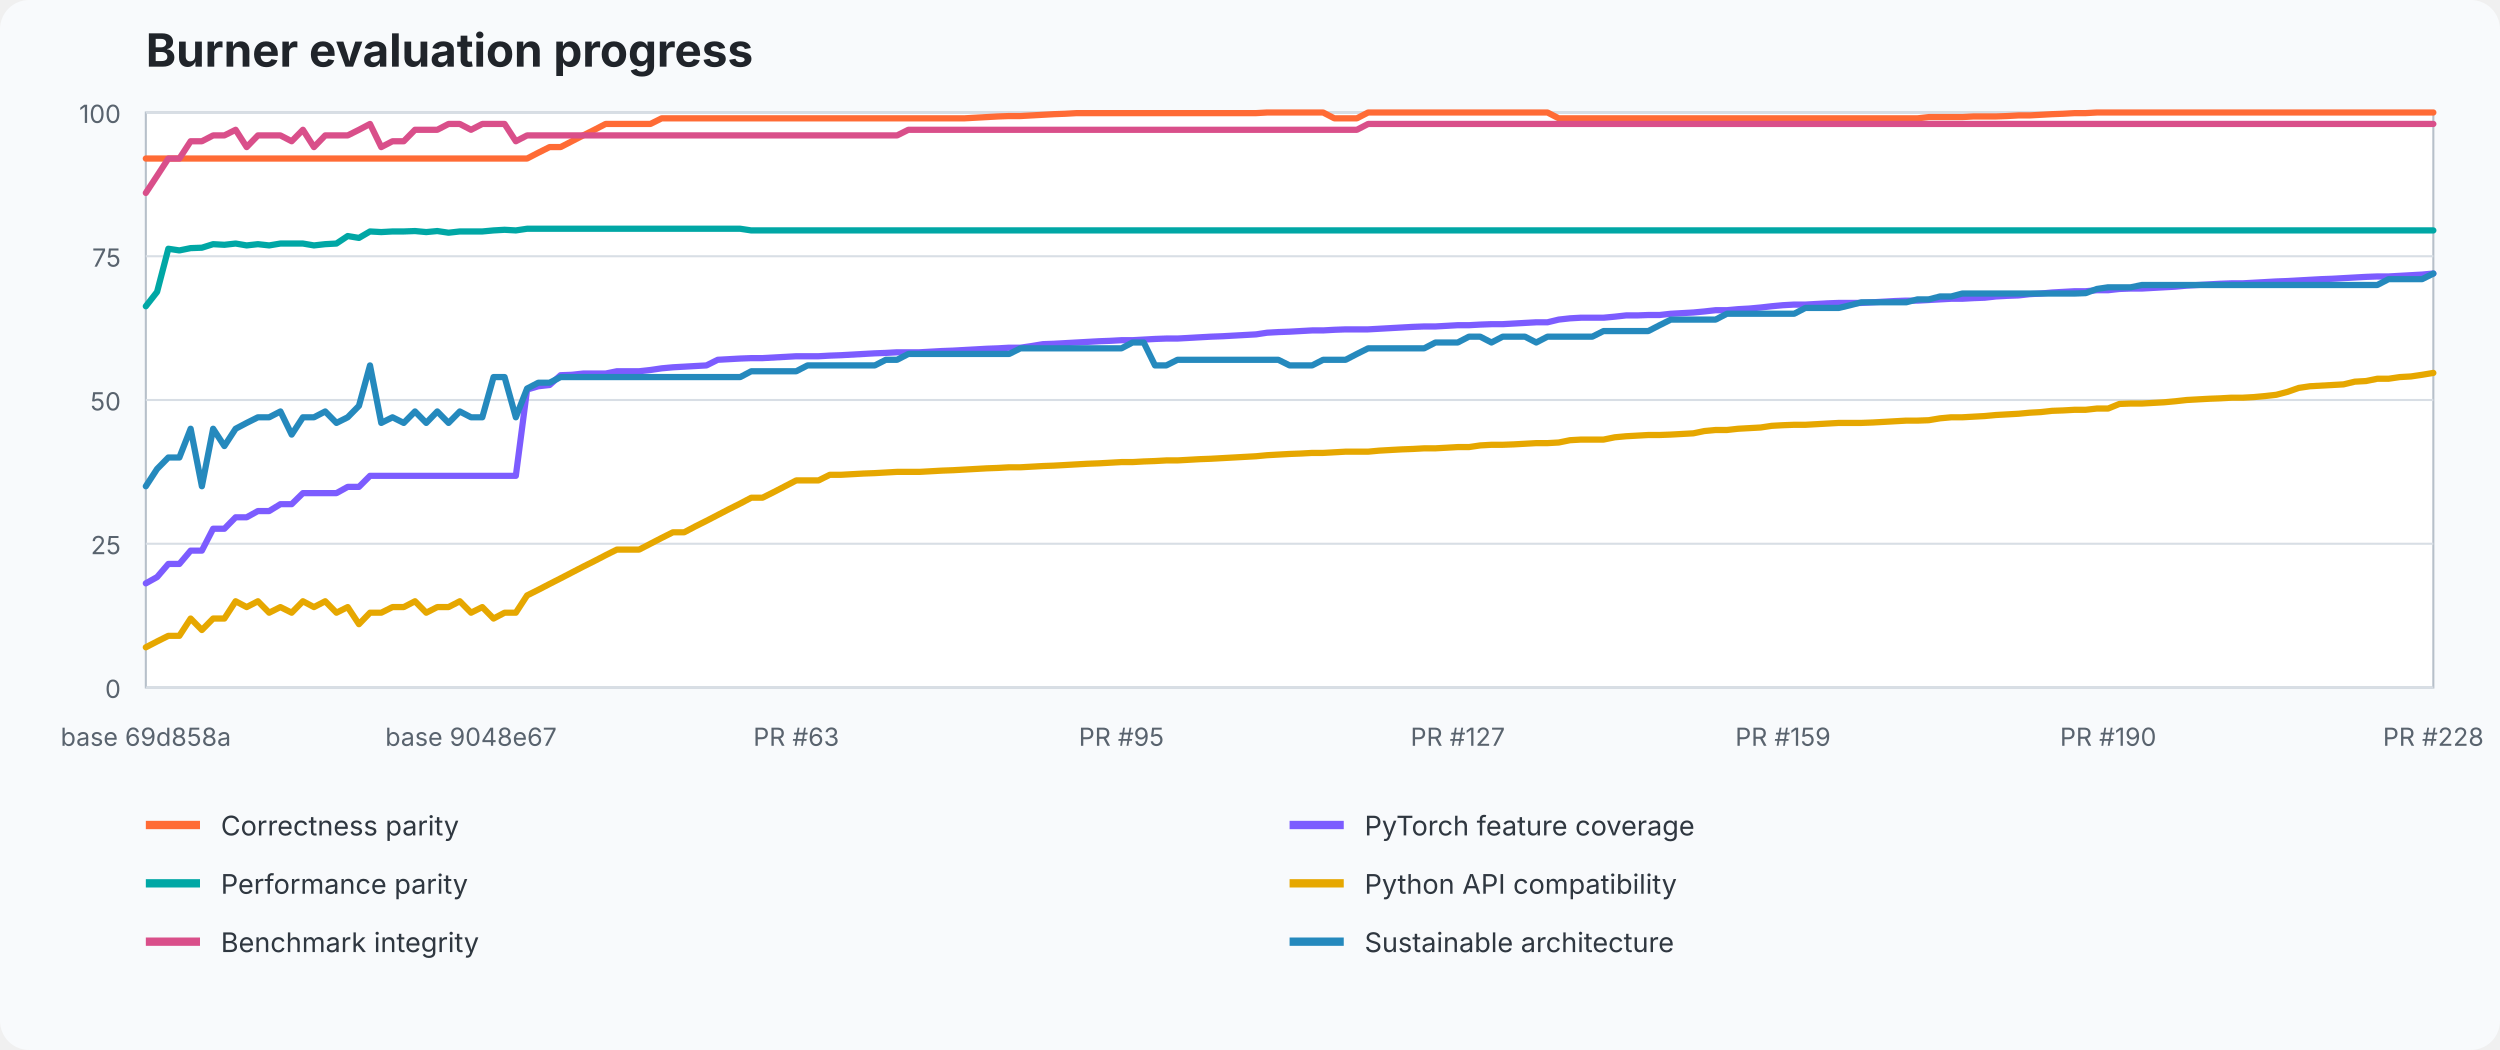
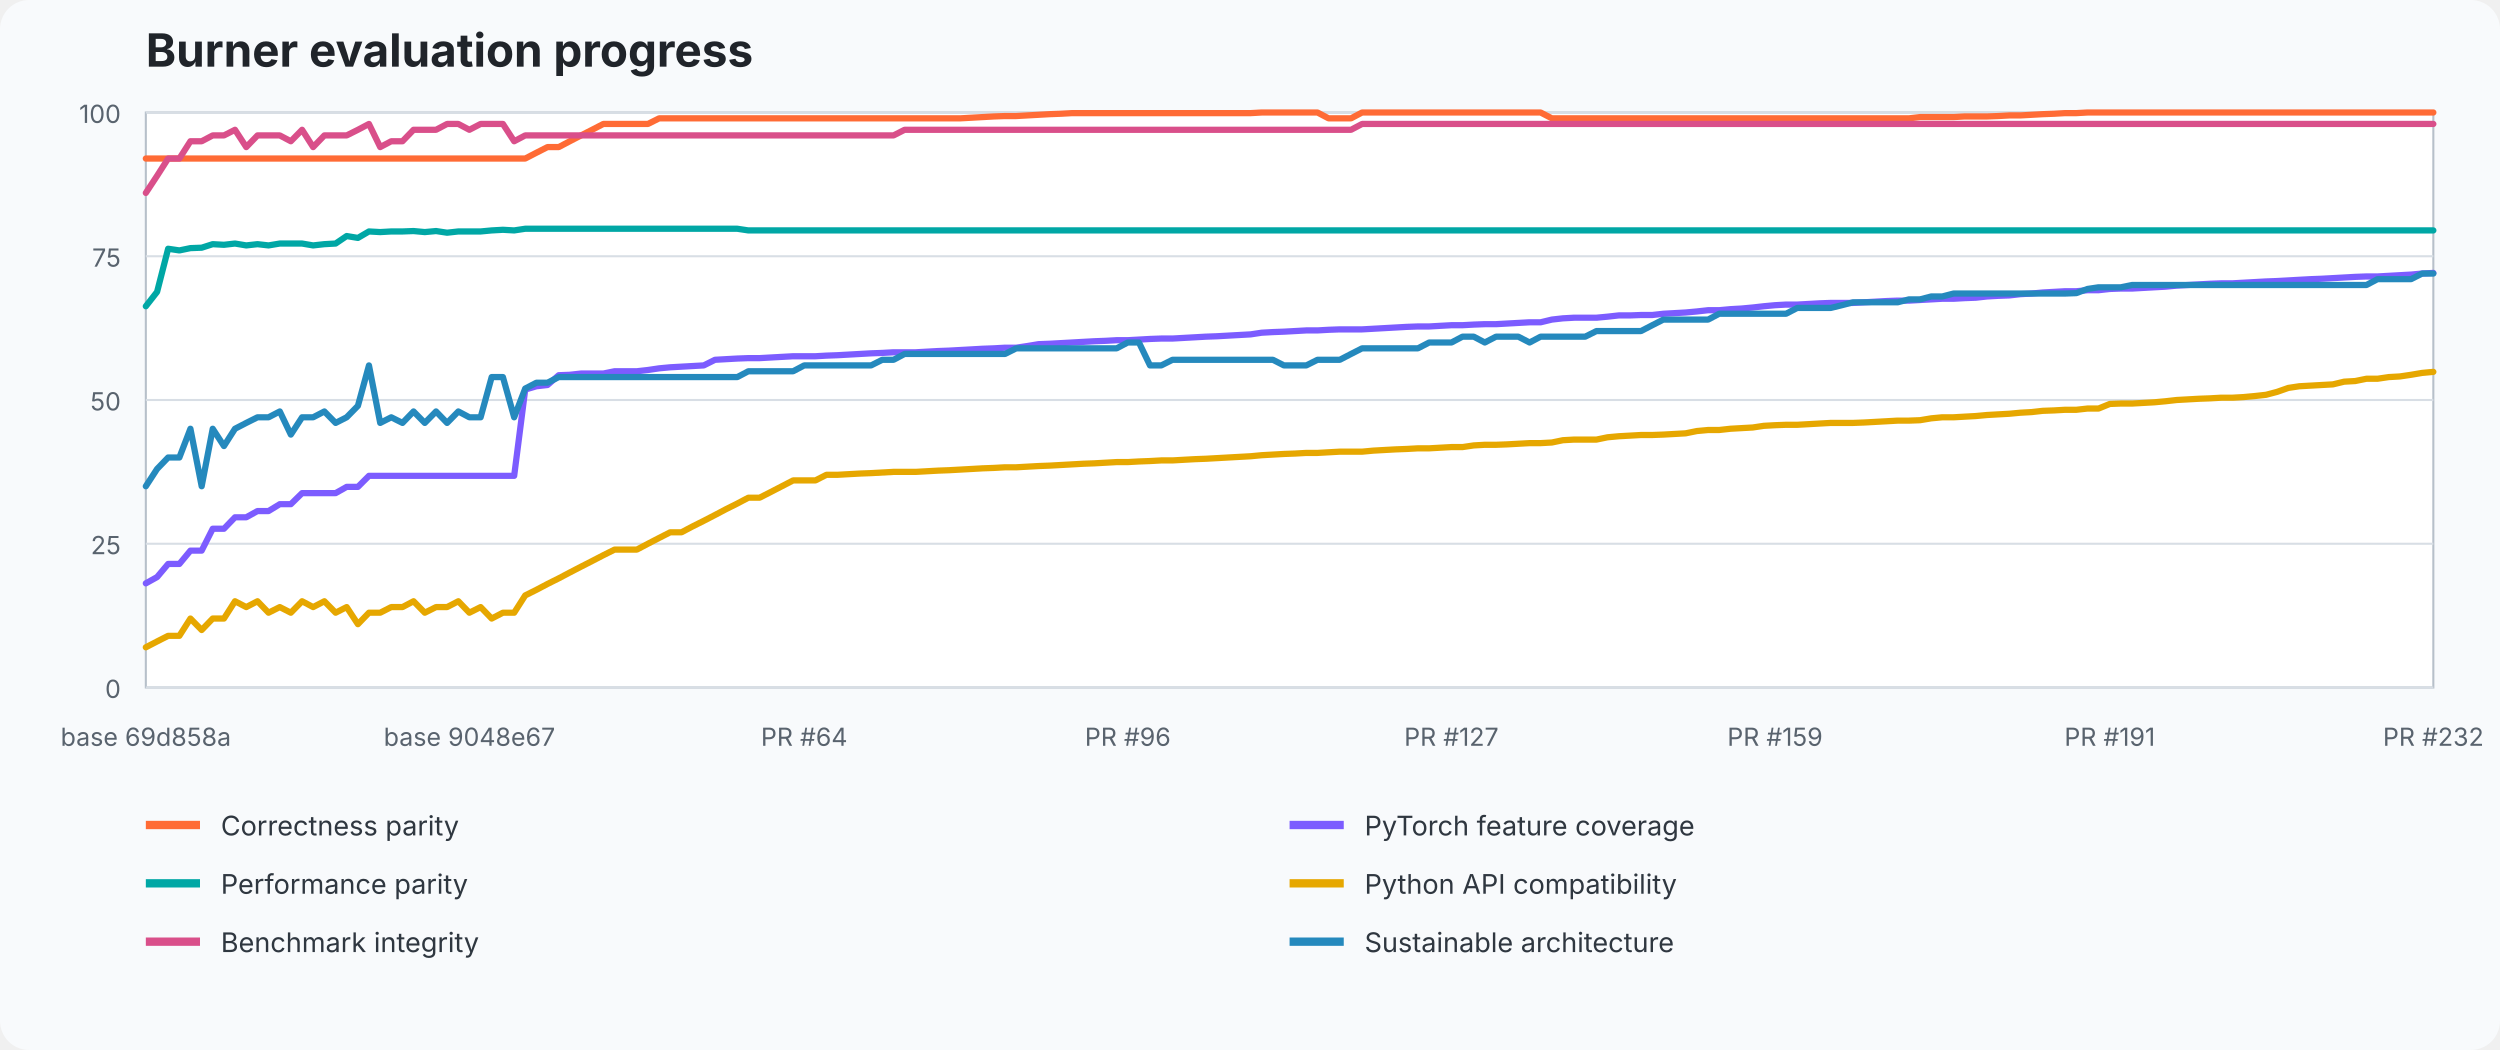
<svg xmlns="http://www.w3.org/2000/svg" width="1200" height="504" viewBox="0 0 1200 504" role="img" aria-labelledby="title desc">
  <style>text{font-family:ui-sans-serif,system-ui,-apple-system,BlinkMacSystemFont,"Segoe UI",sans-serif}.title{font-size:22px;font-weight:700;fill:#20242a}.axis{font-size:12px;fill:#59636e}.legend{font-size:13px;fill:#2f3740}.grid{stroke:#d8dee5;stroke-width:1}.plot{fill:#fff;stroke:#b7c0ca}</style>
  <rect width="100%" height="100%" fill="#f8fafc" rx="14" />
  <text x="70" y="32" class="title">Burner evaluation progress</text>
  <rect x="70" y="54" width="1098" height="276" class="plot" />
  <line x1="70" y1="330" x2="1168" y2="330" class="grid" />
  <text x="58" y="335" text-anchor="end" class="axis">0</text>
  <line x1="70" y1="261" x2="1168" y2="261" class="grid" />
  <text x="58" y="266" text-anchor="end" class="axis">25</text>
  <line x1="70" y1="192" x2="1168" y2="192" class="grid" />
  <text x="58" y="197" text-anchor="end" class="axis">50</text>
  <line x1="70" y1="123" x2="1168" y2="123" class="grid" />
  <text x="58" y="128" text-anchor="end" class="axis">75</text>
  <line x1="70" y1="54" x2="1168" y2="54" class="grid" />
  <text x="58" y="59" text-anchor="end" class="axis">100</text>
-   <polyline points="70.0,76.1 75.4,76.1 80.8,76.1 86.1,76.1 91.5,76.1 96.9,76.1 102.3,76.1 107.7,76.1 113.1,76.1 118.4,76.1 123.8,76.1 129.2,76.1 134.6,76.1 140.0,76.1 145.4,76.1 150.7,76.1 156.1,76.1 161.5,76.1 166.9,76.1 172.3,76.1 177.6,76.1 183.0,76.1 188.4,76.1 193.8,76.1 199.2,76.1 204.6,76.1 209.9,76.1 215.3,76.1 220.7,76.1 226.1,76.1 231.5,76.1 236.9,76.1 242.2,76.1 247.6,76.1 253.0,76.1 258.4,73.3 263.8,70.6 269.1,70.6 274.5,67.8 279.9,65.0 285.3,62.3 290.7,59.5 296.1,59.5 301.4,59.5 306.8,59.5 312.2,59.5 317.6,56.8 323.0,56.8 328.4,56.8 333.7,56.8 339.1,56.8 344.5,56.8 349.9,56.8 355.3,56.8 360.6,56.8 366.0,56.8 371.4,56.8 376.8,56.8 382.2,56.8 387.6,56.8 392.9,56.8 398.3,56.8 403.7,56.8 409.1,56.8 414.5,56.8 419.9,56.8 425.2,56.8 430.6,56.8 436.0,56.8 441.4,56.8 446.8,56.8 452.1,56.8 457.5,56.8 462.9,56.8 468.3,56.5 473.7,56.2 479.1,55.9 484.4,55.7 489.8,55.7 495.2,55.4 500.6,55.1 506.0,54.8 511.4,54.6 516.7,54.3 522.1,54.3 527.5,54.3 532.9,54.3 538.3,54.3 543.6,54.3 549.0,54.3 554.4,54.3 559.8,54.3 565.2,54.3 570.6,54.3 575.9,54.3 581.3,54.3 586.7,54.3 592.1,54.3 597.5,54.3 602.9,54.3 608.2,54.0 613.6,54.0 619.0,54.0 624.4,54.0 629.8,54.0 635.1,54.0 640.5,56.8 645.9,56.8 651.3,56.8 656.7,54.0 662.1,54.0 667.4,54.0 672.8,54.0 678.2,54.0 683.6,54.0 689.0,54.0 694.4,54.0 699.7,54.0 705.1,54.0 710.5,54.0 715.9,54.0 721.3,54.0 726.6,54.0 732.0,54.0 737.4,54.0 742.8,54.0 748.2,56.8 753.6,56.8 758.9,56.8 764.3,56.8 769.7,56.8 775.1,56.8 780.5,56.8 785.9,56.8 791.2,56.8 796.6,56.8 802.0,56.8 807.4,56.8 812.8,56.8 818.1,56.8 823.5,56.8 828.9,56.8 834.3,56.8 839.7,56.8 845.1,56.8 850.4,56.8 855.8,56.8 861.2,56.8 866.6,56.8 872.0,56.8 877.4,56.8 882.7,56.8 888.1,56.8 893.5,56.8 898.9,56.8 904.3,56.8 909.6,56.8 915.0,56.8 920.4,56.8 925.8,56.2 931.2,56.2 936.6,56.2 941.9,56.2 947.3,55.9 952.7,55.9 958.1,55.9 963.5,55.7 968.9,55.4 974.2,55.4 979.6,55.1 985.0,54.8 990.4,54.6 995.8,54.3 1001.1,54.3 1006.5,54.0 1011.9,54.0 1017.3,54.0 1022.7,54.0 1028.1,54.0 1033.4,54.0 1038.8,54.0 1044.2,54.0 1049.6,54.0 1055.0,54.0 1060.4,54.0 1065.7,54.0 1071.1,54.0 1076.5,54.0 1081.9,54.0 1087.3,54.0 1092.6,54.0 1098.0,54.0 1103.4,54.0 1108.8,54.0 1114.2,54.0 1119.6,54.0 1124.9,54.0 1130.3,54.0 1135.7,54.0 1141.1,54.0 1146.5,54.0 1151.9,54.0 1157.2,54.0 1162.6,54.0 1168.0,54.0" fill="none" stroke="#ff6b35" stroke-width="3" stroke-linejoin="round" stroke-linecap="round" />
-   <polyline points="70.0,280.0 75.4,277.0 80.8,270.7 86.1,270.7 91.5,264.3 96.9,264.3 102.3,253.8 107.7,253.8 113.1,248.3 118.4,248.3 123.8,245.3 129.2,245.3 134.6,242.0 140.0,242.0 145.4,236.7 150.7,236.7 156.1,236.7 161.5,236.7 166.9,233.7 172.3,233.7 177.6,228.4 183.0,228.4 188.4,228.4 193.8,228.4 199.2,228.4 204.6,228.4 209.9,228.4 215.3,228.4 220.7,228.4 226.1,228.4 231.5,228.4 236.9,228.4 242.2,228.4 247.6,228.4 253.0,187.0 258.4,185.4 263.8,184.8 269.1,180.1 274.5,179.9 279.9,179.3 285.3,179.3 290.7,179.3 296.1,178.2 301.4,178.2 306.8,178.2 312.2,177.6 317.6,176.8 323.0,176.3 328.4,176.0 333.7,175.7 339.1,175.4 344.5,172.7 349.9,172.4 355.3,172.1 360.6,171.9 366.0,171.9 371.4,171.6 376.8,171.3 382.2,171.0 387.6,171.0 392.9,171.0 398.3,170.7 403.7,170.5 409.1,170.2 414.5,169.9 419.9,169.6 425.2,169.4 430.6,169.1 436.0,169.1 441.4,169.1 446.8,168.8 452.1,168.5 457.5,168.3 462.9,168.0 468.3,167.7 473.7,167.4 479.1,167.2 484.4,166.9 489.8,166.9 495.2,166.1 500.6,165.2 506.0,165.0 511.4,164.7 516.7,164.4 522.1,164.1 527.5,163.8 532.9,163.6 538.3,163.3 543.6,163.3 549.0,163.0 554.4,162.7 559.8,162.5 565.2,162.5 570.6,162.2 575.9,161.9 581.3,161.6 586.7,161.4 592.1,161.1 597.5,160.8 602.9,160.5 608.2,159.7 613.6,159.4 619.0,159.2 624.4,158.9 629.8,158.6 635.1,158.6 640.5,158.3 645.9,158.1 651.3,158.1 656.7,158.1 662.1,157.8 667.4,157.5 672.8,157.2 678.2,156.9 683.6,156.7 689.0,156.7 694.4,156.4 699.7,156.1 705.1,156.1 710.5,155.8 715.9,155.6 721.3,155.6 726.6,155.3 732.0,155.0 737.4,154.7 742.8,154.7 748.2,153.4 753.6,152.8 758.9,152.5 764.3,152.5 769.7,152.5 775.1,152.0 780.5,151.4 785.9,151.4 791.2,151.2 796.6,151.2 802.0,150.6 807.4,150.3 812.8,150.0 818.1,149.5 823.5,148.9 828.9,148.9 834.3,148.4 839.7,148.1 845.1,147.6 850.4,147.0 855.8,146.5 861.2,146.2 866.6,146.2 872.0,145.9 877.4,145.6 882.7,145.4 888.1,145.4 893.5,145.4 898.9,145.1 904.3,144.8 909.6,144.5 915.0,144.3 920.4,144.3 925.8,144.0 931.2,143.7 936.6,143.4 941.9,143.4 947.3,143.1 952.7,142.9 958.1,142.3 963.5,142.0 968.9,141.8 974.2,141.2 979.6,140.9 985.0,140.4 990.4,140.1 995.8,139.8 1001.1,139.8 1006.5,139.3 1011.9,139.3 1017.3,138.7 1022.7,138.5 1028.1,138.5 1033.4,138.2 1038.8,137.9 1044.2,137.6 1049.6,137.1 1055.0,136.8 1060.4,136.5 1065.7,136.2 1071.1,136.0 1076.5,136.0 1081.9,135.7 1087.3,135.4 1092.6,135.1 1098.0,134.9 1103.4,134.6 1108.8,134.3 1114.2,134.0 1119.6,133.8 1124.9,133.5 1130.3,133.2 1135.7,132.9 1141.1,132.7 1146.5,132.7 1151.9,132.4 1157.2,132.1 1162.6,131.8 1168.0,131.3" fill="none" stroke="#7c5cff" stroke-width="3" stroke-linejoin="round" stroke-linecap="round" />
-   <polyline points="70.0,147.0 75.4,140.1 80.8,119.4 86.1,120.2 91.5,119.1 96.9,118.9 102.3,117.2 107.7,117.5 113.1,116.9 118.4,117.8 123.8,117.2 129.2,117.8 134.6,116.9 140.0,116.9 145.4,116.9 150.7,117.8 156.1,117.2 161.5,116.9 166.9,113.3 172.3,114.2 177.6,111.1 183.0,111.4 188.4,111.1 193.8,111.1 199.2,110.9 204.6,111.4 209.9,110.9 215.3,111.7 220.7,111.1 226.1,111.1 231.5,111.1 236.9,110.6 242.2,110.3 247.6,110.6 253.0,109.8 258.4,109.8 263.8,109.8 269.1,109.8 274.5,109.8 279.9,109.8 285.3,109.8 290.7,109.8 296.1,109.8 301.4,109.8 306.8,109.8 312.2,109.8 317.6,109.8 323.0,109.8 328.4,109.8 333.7,109.8 339.1,109.8 344.5,109.8 349.9,109.8 355.3,109.8 360.6,110.6 366.0,110.6 371.4,110.6 376.8,110.6 382.2,110.6 387.6,110.6 392.9,110.6 398.3,110.6 403.7,110.6 409.1,110.6 414.5,110.6 419.9,110.6 425.2,110.6 430.6,110.6 436.0,110.6 441.4,110.6 446.8,110.6 452.1,110.6 457.5,110.6 462.9,110.6 468.3,110.6 473.7,110.6 479.1,110.6 484.4,110.6 489.8,110.6 495.2,110.6 500.6,110.6 506.0,110.6 511.4,110.6 516.7,110.6 522.1,110.6 527.5,110.6 532.9,110.6 538.3,110.6 543.6,110.6 549.0,110.6 554.4,110.6 559.8,110.6 565.2,110.6 570.6,110.6 575.9,110.6 581.3,110.6 586.7,110.6 592.1,110.6 597.5,110.6 602.9,110.6 608.2,110.6 613.6,110.6 619.0,110.6 624.4,110.6 629.8,110.6 635.1,110.6 640.5,110.6 645.9,110.6 651.3,110.6 656.7,110.6 662.1,110.6 667.4,110.6 672.8,110.6 678.2,110.6 683.6,110.6 689.0,110.6 694.4,110.6 699.7,110.6 705.1,110.6 710.5,110.6 715.9,110.6 721.3,110.6 726.6,110.6 732.0,110.6 737.4,110.6 742.8,110.6 748.2,110.6 753.6,110.6 758.9,110.6 764.3,110.6 769.7,110.6 775.1,110.6 780.5,110.6 785.9,110.6 791.2,110.6 796.6,110.6 802.0,110.6 807.4,110.6 812.8,110.6 818.1,110.6 823.5,110.6 828.9,110.6 834.3,110.6 839.7,110.6 845.1,110.6 850.4,110.6 855.8,110.6 861.2,110.6 866.6,110.6 872.0,110.6 877.4,110.6 882.7,110.6 888.1,110.6 893.5,110.6 898.9,110.6 904.3,110.6 909.6,110.6 915.0,110.6 920.4,110.6 925.8,110.6 931.2,110.6 936.6,110.6 941.9,110.6 947.3,110.6 952.7,110.6 958.1,110.6 963.5,110.6 968.9,110.6 974.2,110.6 979.6,110.6 985.0,110.6 990.4,110.6 995.8,110.6 1001.1,110.6 1006.5,110.6 1011.9,110.6 1017.3,110.6 1022.7,110.6 1028.1,110.6 1033.4,110.6 1038.8,110.6 1044.2,110.6 1049.6,110.6 1055.0,110.6 1060.4,110.6 1065.7,110.6 1071.1,110.6 1076.5,110.6 1081.9,110.6 1087.3,110.6 1092.6,110.6 1098.0,110.6 1103.4,110.6 1108.8,110.6 1114.2,110.6 1119.6,110.6 1124.9,110.6 1130.3,110.6 1135.7,110.6 1141.1,110.6 1146.5,110.6 1151.9,110.6 1157.2,110.6 1162.6,110.6 1168.0,110.6" fill="none" stroke="#00a7a5" stroke-width="3" stroke-linejoin="round" stroke-linecap="round" />
-   <polyline points="70.0,310.7 75.4,307.9 80.8,305.2 86.1,305.2 91.5,296.9 96.9,302.4 102.3,296.9 107.7,296.9 113.1,288.6 118.4,291.4 123.8,288.6 129.2,294.1 134.6,291.4 140.0,294.1 145.4,288.6 150.7,291.4 156.1,288.6 161.5,294.1 166.9,291.4 172.3,299.6 177.6,294.1 183.0,294.1 188.4,291.4 193.8,291.4 199.2,288.6 204.6,294.1 209.9,291.4 215.3,291.4 220.7,288.6 226.1,294.1 231.5,291.4 236.9,296.9 242.2,294.1 247.6,294.1 253.0,285.8 258.4,283.1 263.8,280.3 269.1,277.6 274.5,274.8 279.9,272.0 285.3,269.3 290.7,266.5 296.1,263.8 301.4,263.8 306.8,263.8 312.2,261.0 317.6,258.2 323.0,255.5 328.4,255.5 333.7,252.7 339.1,250.0 344.5,247.2 349.9,244.4 355.3,241.7 360.6,238.9 366.0,238.9 371.4,236.2 376.8,233.4 382.2,230.6 387.6,230.6 392.9,230.6 398.3,227.9 403.7,227.9 409.1,227.6 414.5,227.3 419.9,227.1 425.2,226.8 430.6,226.5 436.0,226.5 441.4,226.5 446.8,226.2 452.1,225.9 457.5,225.7 462.9,225.4 468.3,225.1 473.7,224.8 479.1,224.6 484.4,224.3 489.8,224.3 495.2,224.0 500.6,223.7 506.0,223.5 511.4,223.2 516.7,222.9 522.1,222.6 527.5,222.4 532.9,222.1 538.3,221.8 543.6,221.8 549.0,221.5 554.4,221.3 559.8,221.0 565.2,221.0 570.6,220.7 575.9,220.4 581.3,220.2 586.7,219.9 592.1,219.6 597.5,219.3 602.9,219.0 608.2,218.5 613.6,218.2 619.0,217.9 624.4,217.7 629.8,217.4 635.1,217.4 640.5,217.1 645.9,216.8 651.3,216.8 656.7,216.8 662.1,216.3 667.4,216.0 672.8,215.7 678.2,215.5 683.6,215.2 689.0,215.2 694.4,214.9 699.7,214.6 705.1,214.6 710.5,213.8 715.9,213.5 721.3,213.5 726.6,213.3 732.0,213.0 737.4,212.7 742.8,212.7 748.2,212.4 753.6,211.3 758.9,211.0 764.3,211.0 769.7,211.0 775.1,209.9 780.5,209.4 785.9,209.1 791.2,208.8 796.6,208.8 802.0,208.6 807.4,208.3 812.8,208.0 818.1,206.9 823.5,206.4 828.9,206.4 834.3,205.8 839.7,205.5 845.1,205.2 850.4,204.4 855.8,204.1 861.2,203.9 866.6,203.9 872.0,203.6 877.4,203.3 882.7,203.0 888.1,203.0 893.5,203.0 898.9,202.8 904.3,202.5 909.6,202.2 915.0,201.9 920.4,201.9 925.8,201.7 931.2,200.8 936.6,200.3 941.9,200.3 947.3,200.0 952.7,199.7 958.1,199.2 963.5,198.9 968.9,198.6 974.2,198.1 979.6,197.8 985.0,197.2 990.4,197.0 995.8,196.7 1001.1,196.7 1006.5,196.1 1011.9,196.1 1017.3,193.9 1022.7,193.7 1028.1,193.7 1033.4,193.4 1038.8,193.1 1044.2,192.6 1049.6,192.0 1055.0,191.7 1060.4,191.4 1065.7,191.2 1071.1,190.9 1076.5,190.9 1081.9,190.6 1087.3,190.1 1092.6,189.5 1098.0,188.1 1103.4,186.2 1108.8,185.4 1114.2,185.1 1119.6,184.8 1124.9,184.5 1130.3,183.2 1135.7,182.9 1141.1,181.8 1146.5,181.8 1151.9,181.0 1157.2,180.7 1162.6,179.9 1168.0,179.0" fill="none" stroke="#e6a700" stroke-width="3" stroke-linejoin="round" stroke-linecap="round" />
-   <polyline points="70.0,92.6 75.4,84.4 80.8,76.1 86.1,76.1 91.5,67.8 96.9,67.8 102.3,65.0 107.7,65.0 113.1,62.3 118.4,70.6 123.8,65.0 129.2,65.0 134.6,65.0 140.0,67.8 145.4,62.3 150.7,70.6 156.1,65.0 161.5,65.0 166.9,65.0 172.3,62.3 177.6,59.5 183.0,70.6 188.4,67.8 193.8,67.8 199.2,62.3 204.6,62.3 209.9,62.3 215.3,59.5 220.7,59.5 226.1,62.3 231.5,59.5 236.9,59.5 242.2,59.5 247.6,67.8 253.0,65.0 258.4,65.0 263.8,65.0 269.1,65.0 274.5,65.0 279.9,65.0 285.3,65.0 290.7,65.0 296.1,65.0 301.4,65.0 306.8,65.0 312.2,65.0 317.6,65.0 323.0,65.0 328.4,65.0 333.7,65.0 339.1,65.0 344.5,65.0 349.9,65.0 355.3,65.0 360.6,65.0 366.0,65.0 371.4,65.0 376.8,65.0 382.2,65.0 387.6,65.0 392.9,65.0 398.3,65.0 403.7,65.0 409.1,65.0 414.5,65.0 419.9,65.0 425.2,65.0 430.6,65.0 436.0,62.3 441.4,62.3 446.8,62.3 452.1,62.3 457.5,62.3 462.9,62.3 468.3,62.3 473.7,62.3 479.1,62.3 484.4,62.3 489.8,62.3 495.2,62.3 500.6,62.3 506.0,62.3 511.4,62.3 516.7,62.3 522.1,62.3 527.5,62.3 532.9,62.3 538.3,62.3 543.6,62.3 549.0,62.3 554.4,62.3 559.8,62.3 565.2,62.3 570.6,62.3 575.9,62.3 581.3,62.3 586.7,62.3 592.1,62.3 597.5,62.3 602.9,62.3 608.2,62.3 613.6,62.3 619.0,62.3 624.4,62.3 629.8,62.3 635.1,62.3 640.5,62.3 645.9,62.3 651.3,62.3 656.7,59.5 662.1,59.5 667.4,59.5 672.8,59.5 678.2,59.5 683.6,59.5 689.0,59.5 694.4,59.5 699.7,59.5 705.1,59.5 710.5,59.5 715.9,59.5 721.3,59.5 726.6,59.5 732.0,59.5 737.4,59.5 742.8,59.5 748.2,59.5 753.6,59.5 758.9,59.5 764.3,59.5 769.7,59.5 775.1,59.5 780.5,59.5 785.9,59.5 791.2,59.5 796.6,59.5 802.0,59.5 807.4,59.5 812.8,59.5 818.1,59.5 823.5,59.5 828.9,59.5 834.3,59.5 839.7,59.5 845.1,59.5 850.4,59.5 855.8,59.5 861.2,59.5 866.6,59.5 872.0,59.5 877.4,59.5 882.7,59.5 888.1,59.5 893.5,59.5 898.9,59.5 904.3,59.5 909.6,59.5 915.0,59.5 920.4,59.5 925.8,59.5 931.2,59.5 936.6,59.5 941.9,59.5 947.3,59.5 952.7,59.5 958.1,59.5 963.5,59.5 968.9,59.5 974.2,59.5 979.6,59.5 985.0,59.5 990.4,59.5 995.8,59.5 1001.1,59.5 1006.5,59.5 1011.9,59.5 1017.3,59.5 1022.7,59.5 1028.1,59.5 1033.4,59.5 1038.8,59.5 1044.2,59.5 1049.6,59.5 1055.0,59.5 1060.4,59.5 1065.7,59.5 1071.1,59.5 1076.5,59.5 1081.9,59.5 1087.3,59.5 1092.6,59.5 1098.0,59.5 1103.4,59.5 1108.8,59.5 1114.2,59.5 1119.6,59.5 1124.9,59.5 1130.3,59.5 1135.7,59.5 1141.1,59.5 1146.5,59.5 1151.9,59.5 1157.2,59.5 1162.6,59.5 1168.0,59.5" fill="none" stroke="#d94f8a" stroke-width="3" stroke-linejoin="round" stroke-linecap="round" />
-   <polyline points="70.0,233.4 75.4,225.1 80.8,219.6 86.1,219.6 91.5,205.8 96.9,233.4 102.3,205.8 107.7,214.1 113.1,205.8 118.4,203.0 123.8,200.3 129.2,200.3 134.6,197.5 140.0,208.6 145.4,200.3 150.7,200.3 156.1,197.5 161.5,203.0 166.9,200.3 172.3,194.8 177.6,175.4 183.0,203.0 188.4,200.3 193.8,203.0 199.2,197.5 204.6,203.0 209.9,197.5 215.3,203.0 220.7,197.5 226.1,200.3 231.5,200.3 236.9,181.0 242.2,181.0 247.6,200.3 253.0,186.5 258.4,183.7 263.8,183.7 269.1,181.0 274.5,181.0 279.9,181.0 285.3,181.0 290.7,181.0 296.1,181.0 301.4,181.0 306.8,181.0 312.2,181.0 317.6,181.0 323.0,181.0 328.4,181.0 333.7,181.0 339.1,181.0 344.5,181.0 349.9,181.0 355.3,181.0 360.6,178.2 366.0,178.2 371.4,178.2 376.8,178.2 382.2,178.2 387.6,175.4 392.9,175.4 398.3,175.4 403.7,175.4 409.1,175.4 414.5,175.4 419.9,175.4 425.2,172.7 430.6,172.7 436.0,169.9 441.4,169.9 446.8,169.9 452.1,169.9 457.5,169.9 462.9,169.9 468.3,169.9 473.7,169.9 479.1,169.9 484.4,169.9 489.8,167.2 495.2,167.2 500.6,167.2 506.0,167.2 511.4,167.2 516.7,167.2 522.1,167.2 527.5,167.2 532.9,167.2 538.3,167.2 543.6,164.4 549.0,164.4 554.4,175.4 559.8,175.4 565.2,172.7 570.6,172.7 575.9,172.7 581.3,172.7 586.7,172.7 592.1,172.7 597.5,172.7 602.9,172.7 608.2,172.7 613.6,172.7 619.0,175.4 624.4,175.4 629.8,175.4 635.1,172.7 640.5,172.7 645.9,172.7 651.3,169.9 656.7,167.2 662.1,167.2 667.4,167.2 672.8,167.2 678.2,167.2 683.6,167.2 689.0,164.4 694.4,164.4 699.7,164.4 705.1,161.6 710.5,161.6 715.9,164.4 721.3,161.6 726.6,161.6 732.0,161.6 737.4,164.4 742.8,161.6 748.2,161.6 753.6,161.6 758.9,161.6 764.3,161.6 769.7,158.9 775.1,158.9 780.5,158.9 785.9,158.9 791.2,158.9 796.6,156.1 802.0,153.4 807.4,153.4 812.8,153.4 818.1,153.4 823.5,153.4 828.9,150.6 834.3,150.6 839.7,150.6 845.1,150.6 850.4,150.6 855.8,150.6 861.2,150.6 866.6,147.8 872.0,147.8 877.4,147.8 882.7,147.8 888.1,146.5 893.5,145.1 898.9,145.1 904.3,145.1 909.6,145.1 915.0,145.1 920.4,143.7 925.8,143.7 931.2,142.3 936.6,142.3 941.9,140.9 947.3,140.9 952.7,140.9 958.1,140.9 963.5,140.9 968.9,140.9 974.2,140.9 979.6,140.9 985.0,140.9 990.4,140.9 995.8,140.9 1001.1,140.7 1006.5,138.7 1011.9,137.9 1017.3,137.9 1022.7,137.9 1028.1,136.8 1033.4,136.8 1038.8,136.8 1044.2,136.8 1049.6,136.8 1055.0,136.8 1060.4,136.8 1065.7,136.8 1071.1,136.8 1076.5,136.8 1081.9,136.8 1087.3,136.8 1092.6,136.8 1098.0,136.8 1103.4,136.8 1108.8,136.8 1114.2,136.8 1119.6,136.8 1124.9,136.8 1130.3,136.8 1135.7,136.8 1141.1,136.8 1146.5,134.0 1151.9,134.0 1157.2,134.0 1162.6,134.0 1168.0,131.3" fill="none" stroke="#2589bd" stroke-width="3" stroke-linejoin="round" stroke-linecap="round" />
+   <polyline points="70.0,76.1 75.4,76.1 80.7,76.1 86.1,76.1 91.4,76.1 96.8,76.1 102.1,76.1 107.5,76.1 112.8,76.1 118.2,76.1 123.6,76.1 128.9,76.1 134.3,76.1 139.6,76.1 145.0,76.1 150.3,76.1 155.7,76.1 161.1,76.1 166.4,76.1 171.8,76.1 177.1,76.1 182.5,76.1 187.8,76.1 193.2,76.1 198.5,76.1 203.9,76.1 209.3,76.1 214.6,76.1 220.0,76.1 225.3,76.1 230.7,76.1 236.0,76.1 241.4,76.1 246.8,76.1 252.1,76.1 257.5,73.3 262.8,70.6 268.2,70.6 273.5,67.8 278.9,65.0 284.2,62.3 289.6,59.5 295.0,59.5 300.3,59.5 305.7,59.5 311.0,59.5 316.4,56.8 321.7,56.8 327.1,56.8 332.4,56.8 337.8,56.8 343.2,56.8 348.5,56.8 353.9,56.8 359.2,56.8 364.6,56.8 369.9,56.8 375.3,56.8 380.7,56.8 386.0,56.8 391.4,56.8 396.7,56.8 402.1,56.8 407.4,56.8 412.8,56.8 418.1,56.8 423.5,56.8 428.9,56.8 434.2,56.8 439.6,56.8 444.9,56.8 450.3,56.8 455.6,56.8 461.0,56.8 466.4,56.5 471.7,56.2 477.1,55.9 482.4,55.7 487.8,55.7 493.1,55.4 498.5,55.1 503.8,54.8 509.2,54.6 514.6,54.3 519.9,54.3 525.3,54.3 530.6,54.3 536.0,54.3 541.3,54.3 546.7,54.3 552.0,54.3 557.4,54.3 562.8,54.3 568.1,54.3 573.5,54.3 578.8,54.3 584.2,54.3 589.5,54.3 594.9,54.3 600.3,54.3 605.6,54.0 611.0,54.0 616.3,54.0 621.7,54.0 627.0,54.0 632.4,54.0 637.7,56.8 643.1,56.8 648.5,56.8 653.8,54.0 659.2,54.0 664.5,54.0 669.9,54.0 675.2,54.0 680.6,54.0 686.0,54.0 691.3,54.0 696.7,54.0 702.0,54.0 707.4,54.0 712.7,54.0 718.1,54.0 723.4,54.0 728.8,54.0 734.2,54.0 739.5,54.0 744.9,56.8 750.2,56.8 755.6,56.8 760.9,56.8 766.3,56.8 771.6,56.8 777.0,56.8 782.4,56.8 787.7,56.8 793.1,56.8 798.4,56.8 803.8,56.8 809.1,56.8 814.5,56.8 819.9,56.8 825.2,56.8 830.6,56.8 835.9,56.8 841.3,56.8 846.6,56.8 852.0,56.8 857.3,56.8 862.7,56.8 868.1,56.8 873.4,56.8 878.8,56.8 884.1,56.8 889.5,56.8 894.8,56.8 900.2,56.8 905.6,56.8 910.9,56.8 916.3,56.8 921.6,56.2 927.0,56.2 932.3,56.2 937.7,56.2 943.0,55.9 948.4,55.9 953.8,55.9 959.1,55.7 964.5,55.4 969.8,55.4 975.2,55.1 980.5,54.8 985.9,54.6 991.2,54.3 996.6,54.3 1002.0,54.0 1007.3,54.0 1012.7,54.0 1018.0,54.0 1023.4,54.0 1028.7,54.0 1034.1,54.0 1039.5,54.0 1044.8,54.0 1050.2,54.0 1055.5,54.0 1060.9,54.0 1066.2,54.0 1071.6,54.0 1076.9,54.0 1082.3,54.0 1087.7,54.0 1093.0,54.0 1098.4,54.0 1103.7,54.0 1109.1,54.0 1114.4,54.0 1119.8,54.0 1125.2,54.0 1130.5,54.0 1135.9,54.0 1141.2,54.0 1146.6,54.0 1151.9,54.0 1157.3,54.0 1162.6,54.0 1168.0,54.0" fill="none" stroke="#ff6b35" stroke-width="3" stroke-linejoin="round" stroke-linecap="round" />
+   <polyline points="70.0,280.0 75.4,277.0 80.7,270.7 86.1,270.7 91.4,264.3 96.8,264.3 102.1,253.8 107.5,253.8 112.8,248.3 118.2,248.3 123.6,245.3 128.9,245.3 134.3,242.0 139.6,242.0 145.0,236.7 150.3,236.7 155.7,236.7 161.1,236.7 166.4,233.7 171.8,233.7 177.1,228.4 182.5,228.4 187.8,228.4 193.2,228.4 198.5,228.4 203.9,228.4 209.3,228.4 214.6,228.4 220.0,228.4 225.3,228.4 230.7,228.4 236.0,228.4 241.4,228.4 246.8,228.4 252.1,187.0 257.5,185.4 262.8,184.8 268.2,180.1 273.5,179.9 278.9,179.3 284.2,179.3 289.6,179.3 295.0,178.2 300.3,178.2 305.7,178.2 311.0,177.6 316.4,176.8 321.7,176.3 327.1,176.0 332.4,175.7 337.8,175.4 343.2,172.7 348.5,172.4 353.9,172.1 359.2,171.9 364.6,171.9 369.9,171.6 375.3,171.3 380.7,171.0 386.0,171.0 391.4,171.0 396.7,170.7 402.1,170.5 407.4,170.2 412.8,169.9 418.1,169.6 423.5,169.4 428.9,169.1 434.2,169.1 439.6,169.1 444.9,168.8 450.3,168.5 455.6,168.3 461.0,168.0 466.4,167.7 471.7,167.4 477.1,167.2 482.4,166.9 487.8,166.9 493.1,166.1 498.5,165.2 503.8,165.0 509.2,164.7 514.6,164.4 519.9,164.1 525.3,163.8 530.6,163.6 536.0,163.3 541.3,163.3 546.7,163.0 552.0,162.7 557.4,162.5 562.8,162.5 568.1,162.2 573.5,161.9 578.8,161.6 584.2,161.4 589.5,161.1 594.9,160.8 600.3,160.5 605.6,159.7 611.0,159.4 616.3,159.2 621.7,158.9 627.0,158.6 632.4,158.6 637.7,158.3 643.1,158.1 648.5,158.1 653.8,158.1 659.2,157.8 664.5,157.5 669.9,157.2 675.2,156.9 680.6,156.7 686.0,156.7 691.3,156.4 696.7,156.1 702.0,156.1 707.4,155.8 712.7,155.6 718.1,155.6 723.4,155.3 728.8,155.0 734.2,154.7 739.5,154.7 744.9,153.4 750.2,152.8 755.6,152.5 760.9,152.5 766.3,152.5 771.6,152.0 777.0,151.4 782.4,151.4 787.7,151.2 793.1,151.2 798.4,150.6 803.8,150.3 809.1,150.0 814.5,149.5 819.9,148.9 825.2,148.9 830.6,148.4 835.9,148.1 841.3,147.6 846.6,147.0 852.0,146.5 857.3,146.2 862.7,146.2 868.1,145.9 873.4,145.6 878.8,145.4 884.1,145.4 889.5,145.4 894.8,145.1 900.2,144.8 905.6,144.5 910.9,144.3 916.3,144.3 921.6,144.0 927.0,143.7 932.3,143.4 937.7,143.4 943.0,143.1 948.4,142.9 953.8,142.3 959.1,142.0 964.5,141.8 969.8,141.2 975.2,140.9 980.5,140.4 985.9,140.1 991.2,139.8 996.6,139.8 1002.0,139.3 1007.3,139.3 1012.7,138.7 1018.0,138.5 1023.4,138.5 1028.7,138.2 1034.1,137.9 1039.5,137.6 1044.8,137.1 1050.2,136.8 1055.5,136.5 1060.9,136.2 1066.2,136.0 1071.6,136.0 1076.9,135.7 1082.3,135.4 1087.7,135.1 1093.0,134.9 1098.4,134.6 1103.7,134.3 1109.1,134.0 1114.4,133.8 1119.8,133.5 1125.2,133.2 1130.5,132.9 1135.9,132.7 1141.2,132.7 1146.6,132.4 1151.9,132.1 1157.3,131.8 1162.6,131.3 1168.0,131.0" fill="none" stroke="#7c5cff" stroke-width="3" stroke-linejoin="round" stroke-linecap="round" />
+   <polyline points="70.0,147.0 75.4,140.1 80.7,119.4 86.1,120.2 91.4,119.1 96.8,118.9 102.1,117.2 107.5,117.5 112.8,116.9 118.2,117.8 123.6,117.2 128.9,117.8 134.3,116.9 139.6,116.9 145.0,116.9 150.3,117.8 155.7,117.2 161.1,116.9 166.4,113.3 171.8,114.2 177.1,111.1 182.5,111.4 187.8,111.1 193.2,111.1 198.5,110.9 203.9,111.4 209.3,110.9 214.6,111.7 220.0,111.1 225.3,111.1 230.7,111.1 236.0,110.6 241.4,110.3 246.8,110.6 252.1,109.8 257.5,109.8 262.8,109.8 268.2,109.8 273.5,109.8 278.9,109.8 284.2,109.8 289.6,109.8 295.0,109.8 300.3,109.8 305.7,109.8 311.0,109.8 316.4,109.8 321.7,109.8 327.1,109.8 332.4,109.8 337.8,109.8 343.2,109.8 348.5,109.8 353.9,109.8 359.2,110.6 364.6,110.6 369.9,110.6 375.3,110.6 380.7,110.6 386.0,110.6 391.4,110.6 396.7,110.6 402.1,110.6 407.4,110.6 412.8,110.6 418.1,110.6 423.5,110.6 428.9,110.6 434.2,110.6 439.6,110.6 444.9,110.6 450.3,110.6 455.6,110.6 461.0,110.6 466.4,110.6 471.7,110.6 477.1,110.6 482.4,110.6 487.8,110.6 493.1,110.6 498.5,110.6 503.8,110.6 509.2,110.6 514.6,110.6 519.9,110.6 525.3,110.6 530.6,110.6 536.0,110.6 541.3,110.6 546.7,110.6 552.0,110.6 557.4,110.6 562.8,110.6 568.1,110.6 573.5,110.6 578.8,110.6 584.2,110.6 589.5,110.6 594.9,110.6 600.3,110.6 605.6,110.6 611.0,110.6 616.3,110.6 621.7,110.6 627.0,110.6 632.4,110.6 637.7,110.6 643.1,110.6 648.5,110.6 653.8,110.6 659.2,110.6 664.5,110.6 669.9,110.6 675.2,110.6 680.6,110.6 686.0,110.6 691.3,110.6 696.7,110.6 702.0,110.6 707.4,110.6 712.7,110.6 718.1,110.6 723.4,110.6 728.8,110.6 734.2,110.6 739.5,110.6 744.9,110.6 750.2,110.6 755.6,110.6 760.9,110.6 766.3,110.6 771.6,110.6 777.0,110.6 782.4,110.6 787.7,110.6 793.1,110.6 798.4,110.6 803.8,110.6 809.1,110.6 814.5,110.6 819.9,110.6 825.2,110.6 830.6,110.6 835.9,110.6 841.3,110.6 846.6,110.6 852.0,110.6 857.3,110.6 862.7,110.6 868.1,110.6 873.4,110.6 878.8,110.6 884.1,110.6 889.5,110.6 894.8,110.6 900.2,110.6 905.6,110.6 910.9,110.6 916.3,110.6 921.6,110.6 927.0,110.6 932.3,110.6 937.7,110.6 943.0,110.6 948.4,110.6 953.8,110.6 959.1,110.6 964.5,110.6 969.8,110.6 975.2,110.6 980.5,110.6 985.9,110.6 991.2,110.6 996.6,110.6 1002.0,110.6 1007.3,110.6 1012.7,110.6 1018.0,110.6 1023.4,110.6 1028.7,110.6 1034.1,110.6 1039.5,110.6 1044.8,110.6 1050.2,110.6 1055.5,110.6 1060.9,110.6 1066.2,110.6 1071.6,110.6 1076.9,110.6 1082.3,110.6 1087.7,110.6 1093.0,110.6 1098.4,110.6 1103.7,110.6 1109.1,110.6 1114.4,110.6 1119.8,110.6 1125.2,110.6 1130.5,110.6 1135.9,110.6 1141.2,110.6 1146.6,110.6 1151.9,110.6 1157.3,110.6 1162.6,110.6 1168.0,110.6" fill="none" stroke="#00a7a5" stroke-width="3" stroke-linejoin="round" stroke-linecap="round" />
+   <polyline points="70.0,310.7 75.4,307.9 80.7,305.2 86.1,305.2 91.4,296.9 96.8,302.4 102.1,296.9 107.5,296.9 112.8,288.6 118.2,291.4 123.6,288.6 128.9,294.1 134.3,291.4 139.6,294.1 145.0,288.6 150.3,291.4 155.7,288.6 161.1,294.1 166.4,291.4 171.8,299.6 177.1,294.1 182.5,294.1 187.8,291.4 193.2,291.4 198.5,288.6 203.9,294.1 209.3,291.4 214.6,291.4 220.0,288.6 225.3,294.1 230.7,291.4 236.0,296.9 241.4,294.1 246.8,294.1 252.1,285.8 257.5,283.1 262.8,280.3 268.2,277.6 273.5,274.8 278.9,272.0 284.2,269.3 289.6,266.5 295.0,263.8 300.3,263.8 305.7,263.8 311.0,261.0 316.4,258.2 321.7,255.5 327.1,255.5 332.4,252.7 337.8,250.0 343.2,247.2 348.5,244.4 353.9,241.7 359.2,238.9 364.6,238.9 369.9,236.2 375.3,233.4 380.7,230.6 386.0,230.6 391.4,230.6 396.7,227.9 402.1,227.9 407.4,227.6 412.8,227.3 418.1,227.1 423.5,226.8 428.9,226.5 434.2,226.5 439.6,226.5 444.9,226.2 450.3,225.9 455.6,225.7 461.0,225.4 466.4,225.1 471.7,224.8 477.1,224.6 482.4,224.3 487.8,224.3 493.1,224.0 498.5,223.7 503.8,223.5 509.2,223.2 514.6,222.9 519.9,222.6 525.3,222.4 530.6,222.1 536.0,221.8 541.3,221.8 546.7,221.5 552.0,221.3 557.4,221.0 562.8,221.0 568.1,220.7 573.5,220.4 578.8,220.2 584.2,219.9 589.5,219.6 594.9,219.3 600.3,219.0 605.6,218.5 611.0,218.2 616.3,217.9 621.7,217.7 627.0,217.4 632.4,217.4 637.7,217.1 643.1,216.8 648.5,216.8 653.8,216.8 659.2,216.3 664.5,216.0 669.9,215.7 675.2,215.5 680.6,215.2 686.0,215.2 691.3,214.9 696.7,214.6 702.0,214.6 707.4,213.8 712.7,213.5 718.1,213.5 723.4,213.3 728.8,213.0 734.2,212.7 739.5,212.7 744.9,212.4 750.2,211.3 755.6,211.0 760.9,211.0 766.3,211.0 771.6,209.9 777.0,209.4 782.4,209.1 787.7,208.8 793.1,208.8 798.4,208.6 803.8,208.3 809.1,208.0 814.5,206.9 819.9,206.4 825.2,206.4 830.6,205.8 835.9,205.5 841.3,205.2 846.6,204.4 852.0,204.1 857.3,203.9 862.7,203.9 868.1,203.6 873.4,203.3 878.8,203.0 884.1,203.0 889.5,203.0 894.8,202.8 900.2,202.5 905.6,202.2 910.9,201.9 916.3,201.9 921.6,201.7 927.0,200.8 932.3,200.3 937.7,200.3 943.0,200.0 948.4,199.7 953.8,199.2 959.1,198.9 964.5,198.6 969.8,198.1 975.2,197.8 980.5,197.2 985.9,197.0 991.2,196.7 996.6,196.7 1002.0,196.1 1007.3,196.1 1012.7,193.9 1018.0,193.7 1023.4,193.7 1028.7,193.4 1034.1,193.1 1039.5,192.6 1044.8,192.0 1050.2,191.7 1055.5,191.4 1060.9,191.2 1066.2,190.9 1071.6,190.9 1076.9,190.6 1082.3,190.1 1087.7,189.5 1093.0,188.1 1098.4,186.2 1103.7,185.4 1109.1,185.1 1114.4,184.8 1119.8,184.5 1125.2,183.2 1130.5,182.9 1135.9,181.8 1141.2,181.8 1146.6,181.0 1151.9,180.7 1157.3,179.9 1162.6,179.0 1168.0,178.5" fill="none" stroke="#e6a700" stroke-width="3" stroke-linejoin="round" stroke-linecap="round" />
+   <polyline points="70.0,92.6 75.4,84.4 80.7,76.1 86.1,76.1 91.4,67.8 96.8,67.8 102.1,65.0 107.5,65.0 112.8,62.3 118.2,70.6 123.6,65.0 128.9,65.0 134.3,65.0 139.6,67.8 145.0,62.3 150.3,70.6 155.7,65.0 161.1,65.0 166.4,65.0 171.8,62.3 177.1,59.5 182.5,70.6 187.8,67.8 193.2,67.8 198.5,62.3 203.9,62.3 209.3,62.3 214.6,59.5 220.0,59.5 225.3,62.3 230.7,59.5 236.0,59.5 241.4,59.5 246.8,67.8 252.1,65.0 257.5,65.0 262.8,65.0 268.2,65.0 273.5,65.0 278.9,65.0 284.2,65.0 289.6,65.0 295.0,65.0 300.3,65.0 305.7,65.0 311.0,65.0 316.4,65.0 321.7,65.0 327.1,65.0 332.4,65.0 337.8,65.0 343.2,65.0 348.5,65.0 353.9,65.0 359.2,65.0 364.6,65.0 369.9,65.0 375.3,65.0 380.7,65.0 386.0,65.0 391.4,65.0 396.7,65.0 402.1,65.0 407.4,65.0 412.8,65.0 418.1,65.0 423.5,65.0 428.9,65.0 434.2,62.3 439.6,62.3 444.9,62.3 450.3,62.3 455.6,62.3 461.0,62.3 466.4,62.3 471.7,62.3 477.1,62.3 482.4,62.3 487.8,62.3 493.1,62.3 498.5,62.3 503.8,62.3 509.2,62.3 514.6,62.3 519.9,62.3 525.3,62.3 530.6,62.3 536.0,62.3 541.3,62.3 546.7,62.3 552.0,62.3 557.4,62.3 562.8,62.3 568.1,62.3 573.5,62.3 578.8,62.3 584.2,62.3 589.5,62.3 594.9,62.3 600.3,62.3 605.6,62.3 611.0,62.3 616.3,62.3 621.7,62.3 627.0,62.3 632.4,62.3 637.7,62.3 643.1,62.3 648.5,62.3 653.8,59.5 659.2,59.5 664.5,59.5 669.9,59.5 675.2,59.5 680.6,59.5 686.0,59.5 691.3,59.5 696.7,59.5 702.0,59.5 707.4,59.5 712.7,59.5 718.1,59.5 723.4,59.5 728.8,59.5 734.2,59.5 739.5,59.5 744.9,59.5 750.2,59.5 755.6,59.5 760.9,59.5 766.3,59.5 771.6,59.5 777.0,59.5 782.4,59.5 787.7,59.5 793.1,59.5 798.4,59.5 803.8,59.5 809.1,59.5 814.5,59.5 819.9,59.5 825.2,59.5 830.6,59.5 835.9,59.5 841.3,59.5 846.6,59.5 852.0,59.5 857.3,59.5 862.7,59.5 868.1,59.5 873.4,59.5 878.8,59.5 884.1,59.5 889.5,59.5 894.8,59.5 900.2,59.5 905.6,59.5 910.9,59.5 916.3,59.5 921.6,59.5 927.0,59.5 932.3,59.5 937.7,59.5 943.0,59.5 948.4,59.5 953.8,59.5 959.1,59.5 964.5,59.5 969.8,59.5 975.2,59.5 980.5,59.5 985.9,59.5 991.2,59.5 996.6,59.5 1002.0,59.5 1007.3,59.5 1012.7,59.5 1018.0,59.5 1023.4,59.5 1028.7,59.5 1034.1,59.5 1039.5,59.5 1044.8,59.5 1050.2,59.5 1055.5,59.5 1060.9,59.5 1066.2,59.5 1071.6,59.5 1076.9,59.5 1082.3,59.5 1087.7,59.5 1093.0,59.5 1098.4,59.5 1103.7,59.5 1109.1,59.5 1114.4,59.5 1119.8,59.5 1125.2,59.5 1130.5,59.5 1135.9,59.5 1141.2,59.5 1146.6,59.5 1151.9,59.5 1157.3,59.5 1162.6,59.5 1168.0,59.5" fill="none" stroke="#d94f8a" stroke-width="3" stroke-linejoin="round" stroke-linecap="round" />
+   <polyline points="70.0,233.4 75.4,225.1 80.7,219.6 86.1,219.6 91.4,205.8 96.8,233.4 102.1,205.8 107.5,214.1 112.8,205.8 118.2,203.0 123.6,200.3 128.9,200.3 134.3,197.5 139.6,208.6 145.0,200.3 150.3,200.3 155.7,197.5 161.1,203.0 166.4,200.3 171.8,194.8 177.1,175.4 182.5,203.0 187.8,200.3 193.2,203.0 198.5,197.5 203.9,203.0 209.3,197.5 214.6,203.0 220.0,197.5 225.3,200.3 230.7,200.3 236.0,181.0 241.4,181.0 246.8,200.3 252.1,186.5 257.5,183.7 262.8,183.7 268.2,181.0 273.5,181.0 278.9,181.0 284.2,181.0 289.6,181.0 295.0,181.0 300.3,181.0 305.7,181.0 311.0,181.0 316.4,181.0 321.7,181.0 327.1,181.0 332.4,181.0 337.8,181.0 343.2,181.0 348.5,181.0 353.9,181.0 359.2,178.2 364.6,178.2 369.9,178.2 375.3,178.2 380.7,178.2 386.0,175.4 391.4,175.4 396.7,175.4 402.1,175.4 407.4,175.4 412.8,175.4 418.1,175.4 423.5,172.7 428.9,172.7 434.2,169.9 439.6,169.9 444.9,169.9 450.3,169.9 455.6,169.9 461.0,169.9 466.4,169.9 471.7,169.9 477.1,169.9 482.4,169.9 487.8,167.2 493.1,167.2 498.5,167.2 503.8,167.2 509.2,167.2 514.6,167.2 519.9,167.2 525.3,167.2 530.6,167.2 536.0,167.2 541.3,164.4 546.7,164.4 552.0,175.4 557.4,175.4 562.8,172.7 568.1,172.7 573.5,172.7 578.8,172.7 584.2,172.7 589.5,172.7 594.9,172.7 600.3,172.7 605.6,172.7 611.0,172.7 616.3,175.4 621.7,175.4 627.0,175.4 632.4,172.7 637.7,172.7 643.1,172.7 648.5,169.9 653.8,167.2 659.2,167.2 664.5,167.2 669.9,167.2 675.2,167.2 680.6,167.2 686.0,164.4 691.3,164.4 696.7,164.4 702.0,161.6 707.4,161.6 712.7,164.4 718.1,161.6 723.4,161.6 728.8,161.6 734.2,164.4 739.5,161.6 744.9,161.6 750.2,161.6 755.6,161.6 760.9,161.6 766.3,158.9 771.6,158.9 777.0,158.9 782.4,158.9 787.7,158.9 793.1,156.1 798.4,153.4 803.8,153.4 809.1,153.4 814.5,153.4 819.9,153.4 825.2,150.6 830.6,150.6 835.9,150.6 841.3,150.6 846.6,150.6 852.0,150.6 857.3,150.6 862.7,147.8 868.1,147.8 873.4,147.8 878.8,147.8 884.1,146.5 889.5,145.1 894.8,145.1 900.2,145.1 905.6,145.1 910.9,145.1 916.3,143.7 921.6,143.7 927.0,142.3 932.3,142.3 937.7,140.9 943.0,140.9 948.4,140.9 953.8,140.9 959.1,140.9 964.5,140.9 969.8,140.9 975.2,140.9 980.5,140.9 985.9,140.9 991.2,140.9 996.6,140.7 1002.0,138.7 1007.3,137.9 1012.7,137.9 1018.0,137.9 1023.4,136.8 1028.7,136.8 1034.1,136.8 1039.5,136.8 1044.8,136.8 1050.2,136.8 1055.5,136.8 1060.9,136.8 1066.2,136.8 1071.6,136.8 1076.9,136.8 1082.3,136.8 1087.7,136.8 1093.0,136.8 1098.4,136.8 1103.7,136.8 1109.1,136.8 1114.4,136.8 1119.8,136.8 1125.2,136.8 1130.5,136.8 1135.9,136.8 1141.2,134.0 1146.6,134.0 1151.9,134.0 1157.3,134.0 1162.6,131.3 1168.0,131.3" fill="none" stroke="#2589bd" stroke-width="3" stroke-linejoin="round" stroke-linecap="round" />
  <text x="70" y="358" text-anchor="middle" class="axis">base 69d858a</text>
-   <text x="226.088" y="358" text-anchor="middle" class="axis">base 9048e67</text>
-   <text x="382.176" y="358" text-anchor="middle" class="axis">PR #63</text>
-   <text x="538.265" y="358" text-anchor="middle" class="axis">PR #95</text>
-   <text x="699.735" y="358" text-anchor="middle" class="axis">PR #127</text>
-   <text x="855.824" y="358" text-anchor="middle" class="axis">PR #159</text>
-   <text x="1011.912" y="358" text-anchor="middle" class="axis">PR #190</text>
-   <text x="1168" y="358" text-anchor="middle" class="axis">PR #228</text>
+   <text x="225.327" y="358" text-anchor="middle" class="axis">base 9048e67</text>
+   <text x="386.01" y="358" text-anchor="middle" class="axis">PR #64</text>
+   <text x="541.337" y="358" text-anchor="middle" class="axis">PR #96</text>
+   <text x="696.663" y="358" text-anchor="middle" class="axis">PR #127</text>
+   <text x="851.99" y="358" text-anchor="middle" class="axis">PR #159</text>
+   <text x="1012.673" y="358" text-anchor="middle" class="axis">PR #191</text>
+   <text x="1168" y="358" text-anchor="middle" class="axis">PR #232</text>
  <line x1="70" y1="396" x2="96" y2="396" stroke="#ff6b35" stroke-width="4" />
  <text x="106" y="401" class="legend">Correctness parity</text>
  <line x1="619" y1="396" x2="645" y2="396" stroke="#7c5cff" stroke-width="4" />
  <text x="655" y="401" class="legend">PyTorch feature coverage</text>
  <line x1="70" y1="424" x2="96" y2="424" stroke="#00a7a5" stroke-width="4" />
  <text x="106" y="429" class="legend">Performance parity</text>
  <line x1="619" y1="424" x2="645" y2="424" stroke="#e6a700" stroke-width="4" />
  <text x="655" y="429" class="legend">Python API compatibility</text>
  <line x1="70" y1="452" x2="96" y2="452" stroke="#d94f8a" stroke-width="4" />
  <text x="106" y="457" class="legend">Benchmark integrity</text>
  <line x1="619" y1="452" x2="645" y2="452" stroke="#2589bd" stroke-width="4" />
  <text x="655" y="457" class="legend">Sustainable architecture</text>
</svg>
